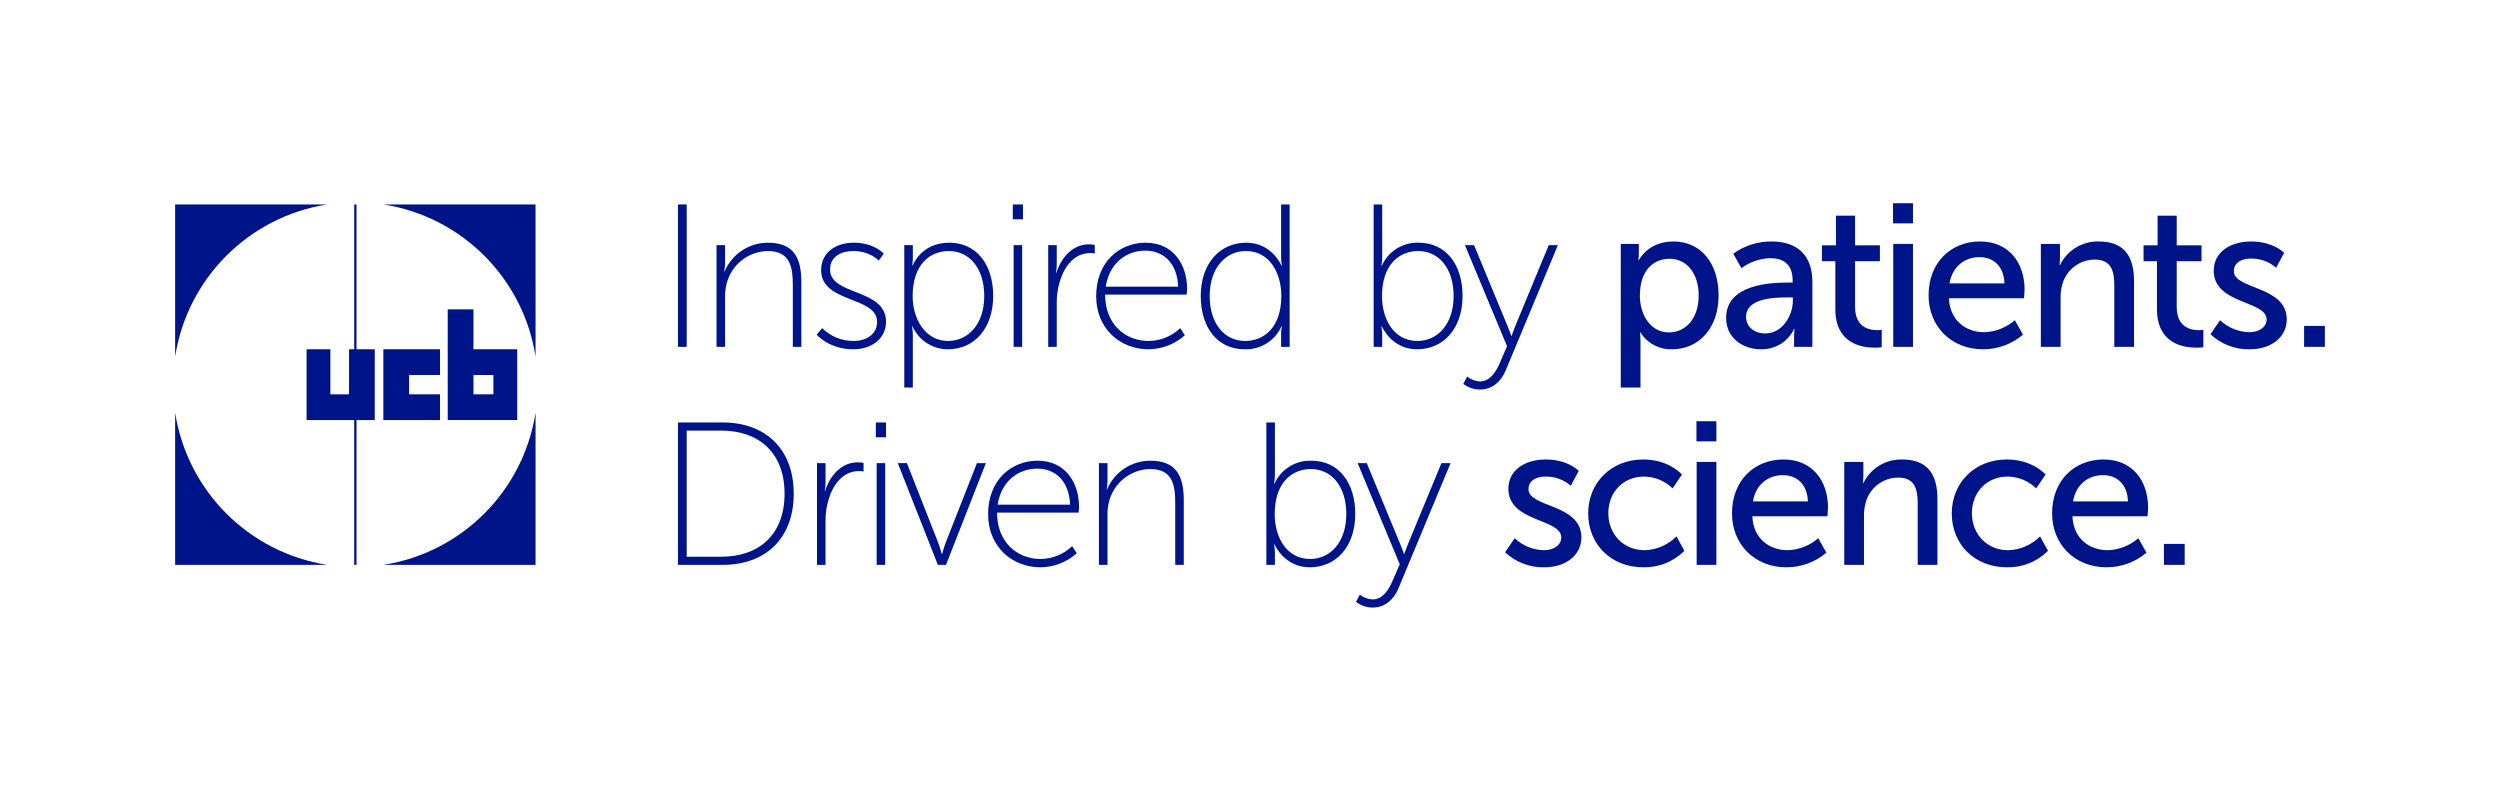
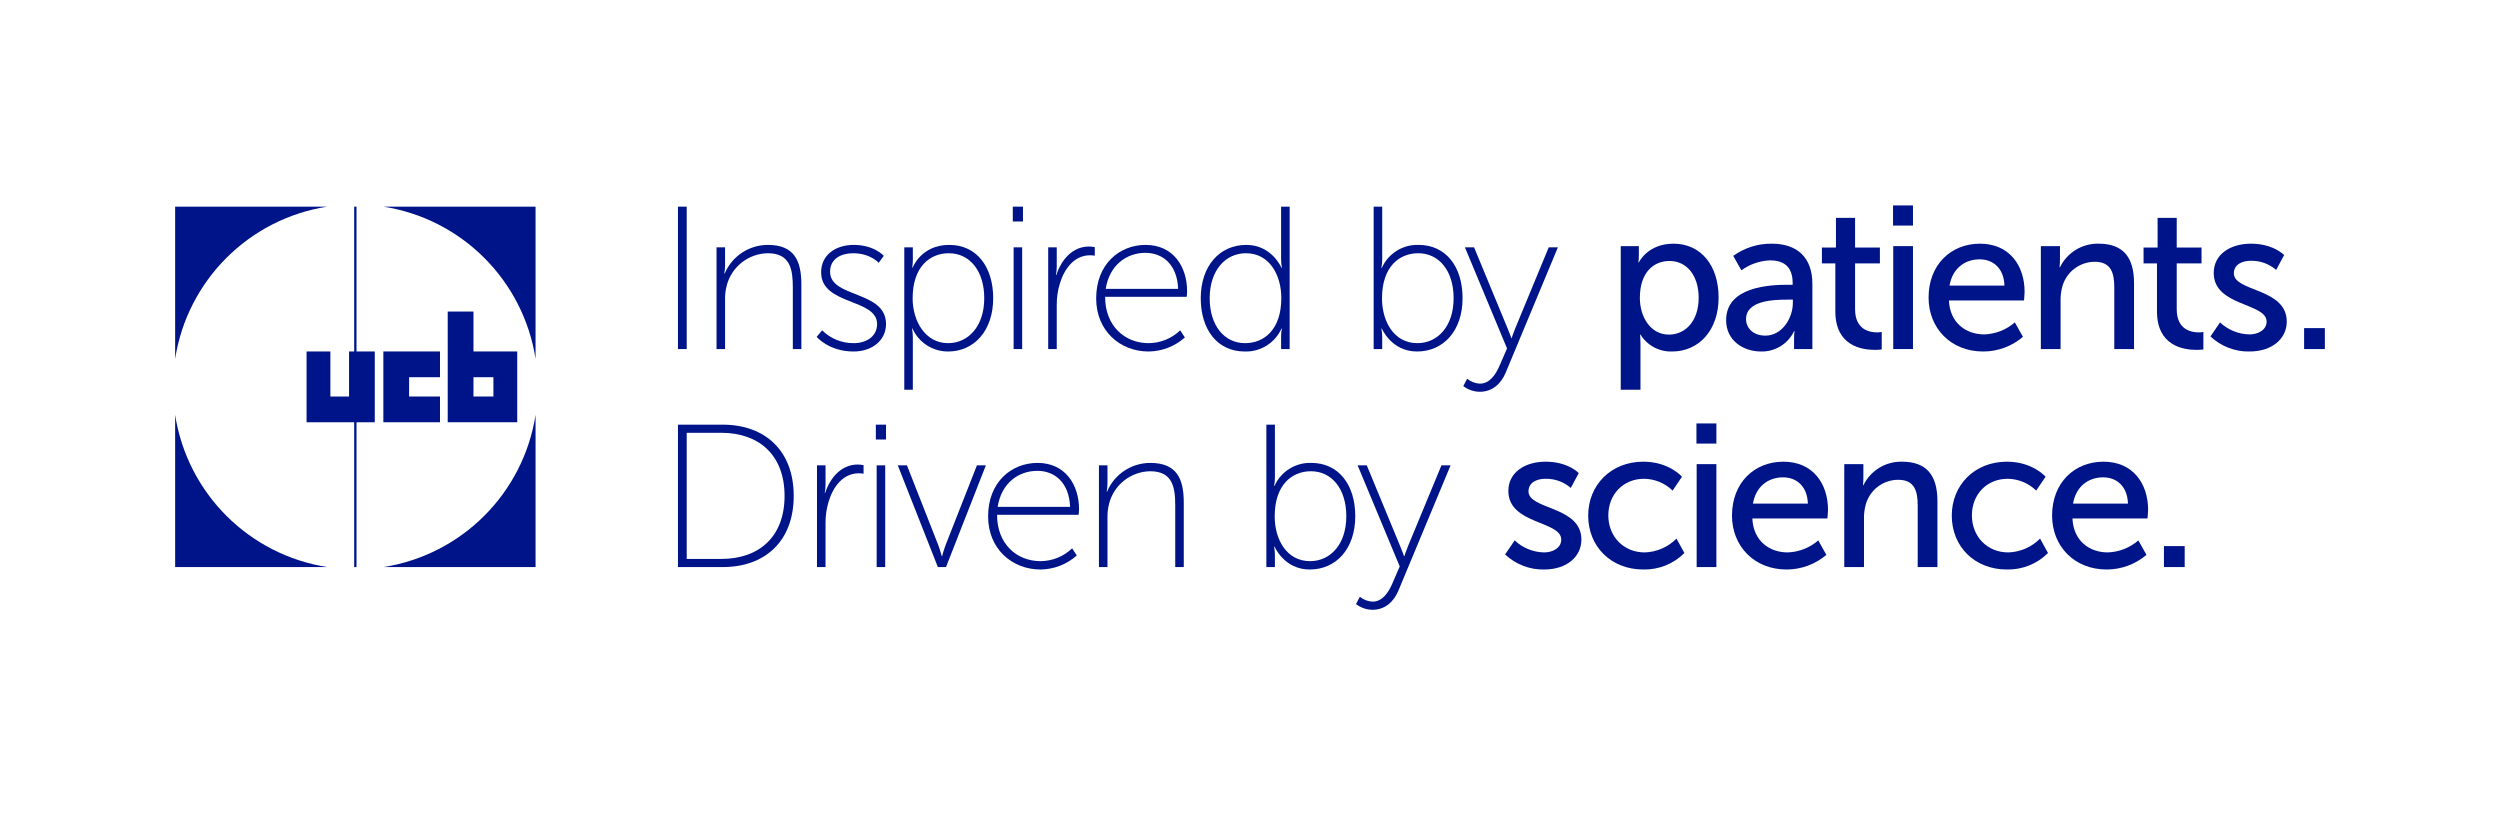
- <svg xmlns="http://www.w3.org/2000/svg" id="UCB_Logo" viewBox="0 0 876.282 283.465" width="1.85cm" height="0.6cm">
+ <svg xmlns="http://www.w3.org/2000/svg" id="UCB_Logo" viewBox="0 0 876.282 283.465" width="4.6cm" height="1.5cm">
  <defs>
    <style>.cls-1{fill:#001489;}</style>
  </defs>
  <path class="cls-1" d="M237.633,71.294h3.067v49.915h-3.067Z" />
  <path class="cls-1" d="M251.153,85.556h2.994v6.275a14.947,14.947,0,0,1-.285,2.924h.143a16.435,16.435,0,0,1,15.118-10.054c9.27,0,11.766,5.491,11.766,13.905v22.604h-2.995V99.675c0-6.203-.784-12.051-8.77-12.051a15.117,15.117,0,0,0-14.404,11.338,17.712,17.712,0,0,0-.571,4.848v17.399H251.153Z" />
  <path class="cls-1" d="M288.174,114.649a15.526,15.526,0,0,0,11.053,4.493c4.35,0,8.201-2.282,8.201-6.703,0-9.056-19.61-6.489-19.61-18.112,0-6.346,5.348-9.627,11.409-9.627,7.273,0,10.553,3.851,10.553,3.851l-1.783,2.424s-2.923-3.351-8.985-3.351c-4.064,0-8.057,1.854-8.057,6.489,0,9.27,19.609,6.489,19.609,18.326,0,5.705-4.849,9.626-11.41,9.626-8.628,0-12.907-5.134-12.907-5.134Z" />
  <path class="cls-1" d="M316.966,85.556h2.996v4.279a18.149,18.149,0,0,1-.214,2.852h.143s2.923-7.986,12.835-7.986c9.555,0,15.401,7.63,15.401,18.683,0,11.337-6.631,18.682-15.83,18.682a13.624,13.624,0,0,1-12.478-8.058h-.143a15.941,15.941,0,0,1,.285,3.138v18.326h-2.996Zm15.332,33.586c6.988,0,12.693-5.776,12.693-15.759,0-9.627-5.134-15.759-12.407-15.759-6.561,0-12.693,4.635-12.693,15.831C319.891,111.369,324.311,119.142,332.298,119.142Z" />
  <path class="cls-1" d="M355,71.294h3.565v5.205h-3.565Zm.285,14.261h2.995v35.654h-2.995Z" />
  <path class="cls-1" d="M367.407,85.556h2.994v6.775a14.96,14.96,0,0,1-.285,2.924h.143c1.783-5.491,5.776-9.983,11.41-9.983a11.227,11.227,0,0,1,2.068.213v2.995a11.626,11.626,0,0,0-1.64-.143c-5.562,0-9.056,4.706-10.625,9.983a25.347,25.347,0,0,0-1.07,7.487v15.402H367.407Z" />
  <path class="cls-1" d="M401.548,84.7c9.697,0,14.547,7.63,14.547,16.258,0,.785-.143,1.925-.143,1.925H387.358c0,10.34,6.989,16.259,15.26,16.259a16.142,16.142,0,0,0,11.053-4.493l1.64,2.496a19.427,19.427,0,0,1-12.693,4.92c-10.055,0-18.397-7.273-18.397-18.611C384.221,91.403,392.421,84.7,401.548,84.7Zm11.409,15.402c-.356-8.699-5.562-12.621-11.48-12.621-6.56,0-12.621,4.279-13.905,12.621Z" />
  <path class="cls-1" d="M436.85,84.7c8.984,0,12.337,8.058,12.337,8.058h.143a14.944,14.944,0,0,1-.285-2.923V71.294h2.994v49.915h-2.994V116.717a11.548,11.548,0,0,1,.285-2.71h-.143a13.644,13.644,0,0,1-12.907,8.058c-9.556,0-15.403-7.629-15.403-18.682C420.878,92.045,427.51,84.7,436.85,84.7Zm-.427,34.442c6.56,0,12.693-4.635,12.693-15.831,0-7.915-4.065-15.688-12.408-15.688-6.989,0-12.693,5.776-12.693,15.759C424.016,113.009,429.149,119.142,436.423,119.142Z" />
  <path class="cls-1" d="M481.486,71.294h2.996V89.835a14.944,14.944,0,0,1-.285,2.923h.143a13.641,13.641,0,0,1,12.907-8.058c9.554,0,15.401,7.63,15.401,18.683,0,11.337-6.631,18.682-15.972,18.682-8.985,0-12.336-8.058-12.336-8.058h-.143a15.941,15.941,0,0,1,.285,3.138v4.064h-2.996Zm15.332,47.847c6.988,0,12.693-5.776,12.693-15.759,0-9.627-5.134-15.759-12.407-15.759-6.561,0-12.693,4.635-12.693,15.831C484.41,111.369,488.473,119.142,496.817,119.142Z" />
  <path class="cls-1" d="M514.257,131.62a7.677,7.677,0,0,0,4.422,1.711c3.422,0,5.562-3.067,6.988-6.418l2.568-5.919L513.474,85.556h3.208l11.765,28.452c.714,1.711,1.285,3.351,1.285,3.351h.143s.498-1.64,1.212-3.351l11.766-28.452H546.061l-18.326,43.997c-1.569,3.708-4.565,6.632-9.056,6.632a9.665,9.665,0,0,1-5.776-1.997Z" />
  <path class="cls-1" d="M568.093,85.128h6.345v3.066a25.293,25.293,0,0,1-.143,2.639h.143s3.067-6.56,12.123-6.56c9.697,0,15.83,7.701,15.83,18.896,0,11.48-6.916,18.896-16.329,18.896a12.555,12.555,0,0,1-11.053-5.918h-.143s.143,1.283.143,3.137v16.188h-6.916Zm16.9,31.019c5.703,0,10.41-4.706,10.41-12.907,0-7.843-4.208-12.907-10.198-12.907-5.419,0-10.41,3.779-10.41,12.978C574.796,109.729,578.361,116.147,584.994,116.147Z" />
  <path class="cls-1" d="M626.776,98.676h1.57v-.641c0-5.919-3.353-7.916-7.916-7.916a18.304,18.304,0,0,0-10.055,3.494l-2.852-5.062a22.636,22.636,0,0,1,13.478-4.278c9.127,0,14.261,4.991,14.261,14.118v22.818H628.844v-3.423a27.064,27.064,0,0,1,.143-2.852h-.143a12.48,12.48,0,0,1-11.551,7.131c-6.204,0-12.266-3.779-12.266-10.981C605.027,99.175,620.716,98.676,626.776,98.676Zm-7.985,17.826c5.848,0,9.627-6.132,9.627-11.48v-1.141h-1.783c-5.207,0-14.618.357-14.618,6.846C612.017,113.651,614.297,116.503,618.791,116.503Z" />
  <path class="cls-1" d="M643.312,91.189h-4.706v-5.562h4.92V75.217h6.702V85.627h8.699v5.562h-8.699v16.045c0,7.202,5.062,8.129,7.702,8.129a8.328,8.328,0,0,0,1.64-.143v6.132a18.927,18.927,0,0,1-2.425.143c-4.634,0-13.833-1.427-13.833-13.477Z" />
  <path class="cls-1" d="M663.534,70.866h6.988v7.06h-6.988Zm.071,14.262h6.916v36.081h-6.916Z" />
  <path class="cls-1" d="M694.03,84.273c10.198,0,15.617,7.558,15.617,16.899,0,.927-.214,2.995-.214,2.995H683.12c.357,7.915,5.99,11.908,12.407,11.908a17.206,17.206,0,0,0,10.698-4.208l2.852,5.063a21.478,21.478,0,0,1-13.976,5.134c-11.338,0-19.111-8.2-19.111-18.896C675.99,91.689,683.763,84.273,694.03,84.273Zm8.558,14.689c-.214-6.204-4.065-9.199-8.701-9.199-5.277,0-9.554,3.28-10.553,9.199Z" />
  <path class="cls-1" d="M715.344,85.128H722.046V89.906a25.288,25.288,0,0,1-.143,2.638h.143a14.687,14.687,0,0,1,13.549-8.272c8.485,0,12.407,4.635,12.407,13.834v23.103h-6.916V99.675c0-5.063-1.071-9.056-6.847-9.056a11.814,11.814,0,0,0-11.408,8.842,17.068,17.068,0,0,0-.571,4.849v16.899h-6.916Z" />
  <path class="cls-1" d="M756.05,91.189h-4.705v-5.562h4.92V75.217h6.704V85.627h8.699v5.562h-8.699v16.045c0,7.202,5.062,8.129,7.7,8.129a8.337,8.337,0,0,0,1.642-.143v6.132a18.962,18.962,0,0,1-2.425.143c-4.636,0-13.835-1.427-13.835-13.477Z" />
  <path class="cls-1" d="M778.149,111.868a15.476,15.476,0,0,0,10.339,4.208c2.994,0,5.99-1.568,5.99-4.492,0-6.632-18.54-5.277-18.54-17.043,0-6.56,5.848-10.268,13.05-10.268,7.914,0,11.622,3.993,11.622,3.993l-2.78,5.206a13.2,13.2,0,0,0-8.913-3.209c-2.996,0-5.919,1.284-5.919,4.421,0,6.489,18.54,5.063,18.54,16.9,0,5.989-5.134,10.482-13.05,10.482a19.403,19.403,0,0,1-13.692-5.277Z" />
  <path class="cls-1" d="M807.618,113.865h7.273v7.345h-7.273Z" />
  <path class="cls-1" d="M237.633,147.709h15.689c14.831,0,24.886,9.127,24.886,24.958,0,15.901-10.054,24.957-24.886,24.957H237.633Zm15.189,47.062c13.264,0,22.177-7.772,22.177-22.105,0-14.262-8.913-22.105-22.177-22.105H240.7v44.21Z" />
  <path class="cls-1" d="M286.364,161.97h2.996v6.775a14.958,14.958,0,0,1-.285,2.924h.143c1.783-5.491,5.775-9.983,11.409-9.983a11.206,11.206,0,0,1,2.067.213v2.995a11.601,11.601,0,0,0-1.64-.143c-5.562,0-9.056,4.706-10.624,9.983a25.345,25.345,0,0,0-1.069,7.487v15.402h-2.996Z" />
  <path class="cls-1" d="M306.993,147.709H310.558v5.205h-3.565Zm.285,14.261h2.995v35.654h-2.995Z" />
  <path class="cls-1" d="M314.686,161.97h3.208l10.981,27.953c.642,1.711,1.212,3.85,1.212,3.85h.143s.571-2.139,1.212-3.85l10.981-27.953h3.138L331.585,197.624h-2.852Z" />
  <path class="cls-1" d="M363.672,161.114c9.697,0,14.547,7.63,14.547,16.258,0,.785-.143,1.925-.143,1.925H349.482c0,10.34,6.989,16.259,15.26,16.259a16.142,16.142,0,0,0,11.053-4.493l1.64,2.496a19.428,19.428,0,0,1-12.693,4.92c-10.055,0-18.397-7.273-18.397-18.611C346.345,167.818,354.545,161.114,363.672,161.114Zm11.409,15.402c-.356-8.699-5.562-12.621-11.48-12.621-6.56,0-12.621,4.279-13.905,12.621Z" />
  <path class="cls-1" d="M385.191,161.97h2.995v6.275a14.948,14.948,0,0,1-.285,2.924h.143a16.433,16.433,0,0,1,15.118-10.054c9.27,0,11.765,5.491,11.765,13.905v22.604h-2.994V176.089c0-6.204-.785-12.051-8.77-12.051a15.118,15.118,0,0,0-14.405,11.338,17.75,17.75,0,0,0-.57,4.848v17.399h-2.995Z" />
  <path class="cls-1" d="M443.875,147.709h2.996V166.249a14.943,14.943,0,0,1-.285,2.923h.143a13.641,13.641,0,0,1,12.907-8.058c9.554,0,15.401,7.63,15.401,18.683,0,11.337-6.631,18.682-15.972,18.682-8.984,0-12.336-8.058-12.336-8.058H446.585a15.942,15.942,0,0,1,.285,3.138v4.064h-2.996Zm15.332,47.847c6.988,0,12.693-5.776,12.693-15.759,0-9.627-5.134-15.759-12.407-15.759-6.561,0-12.693,4.635-12.693,15.83C446.799,187.783,450.862,195.556,459.206,195.556Z" />
  <path class="cls-1" d="M476.646,208.035a7.677,7.677,0,0,0,4.422,1.711c3.423,0,5.562-3.066,6.988-6.418l2.568-5.919-14.761-35.44h3.208l11.765,28.452c.714,1.711,1.285,3.351,1.285,3.351h.143s.498-1.64,1.212-3.351l11.766-28.452h3.208l-18.326,43.997c-1.569,3.708-4.565,6.632-9.056,6.632a9.666,9.666,0,0,1-5.776-1.997Z" />
  <path class="cls-1" d="M530.91,188.282a15.476,15.476,0,0,0,10.339,4.208c2.994,0,5.99-1.569,5.99-4.492,0-6.632-18.54-5.277-18.54-17.043,0-6.559,5.847-10.268,13.049-10.268,7.914,0,11.622,3.993,11.622,3.993l-2.78,5.206a13.201,13.201,0,0,0-8.913-3.209c-2.996,0-5.919,1.284-5.919,4.421,0,6.489,18.54,5.063,18.54,16.9,0,5.989-5.134,10.482-13.049,10.482a19.403,19.403,0,0,1-13.692-5.277Z" />
  <path class="cls-1" d="M576.004,160.687c9.056,0,13.547,5.277,13.547,5.277l-3.28,4.849a14.615,14.615,0,0,0-9.984-4.136c-7.273,0-12.55,5.419-12.55,12.835,0,7.345,5.277,12.978,12.764,12.978a16.345,16.345,0,0,0,11.124-4.849l2.782,5.063a19.765,19.765,0,0,1-14.404,5.775c-11.338,0-19.325-8.058-19.325-18.896C556.679,168.887,564.666,160.687,576.004,160.687Z" />
  <path class="cls-1" d="M594.627,147.281h6.988v7.06h-6.988Zm.071,14.262h6.916v36.081h-6.916Z" />
  <path class="cls-1" d="M625.126,160.687c10.196,0,15.615,7.558,15.615,16.899,0,.927-.214,2.995-.214,2.995H614.216c.357,7.915,5.989,11.908,12.407,11.908a17.198,17.198,0,0,0,10.696-4.208l2.853,5.063a21.485,21.485,0,0,1-13.977,5.134c-11.338,0-19.109-8.2-19.109-18.896C607.085,168.103,614.856,160.687,625.126,160.687Zm8.556,14.689c-.214-6.204-4.065-9.199-8.699-9.199-5.277,0-9.556,3.28-10.553,9.199Z" />
  <path class="cls-1" d="M646.437,161.543h6.702v4.778a25.289,25.289,0,0,1-.143,2.638h.143a14.687,14.687,0,0,1,13.549-8.272c8.485,0,12.407,4.635,12.407,13.834v23.103h-6.916V176.089c0-5.063-1.071-9.056-6.847-9.056a11.814,11.814,0,0,0-11.408,8.842,17.073,17.073,0,0,0-.571,4.849v16.899h-6.916Z" />
  <path class="cls-1" d="M703.447,160.687c9.056,0,13.547,5.277,13.547,5.277l-3.28,4.849a14.615,14.615,0,0,0-9.984-4.136c-7.273,0-12.55,5.419-12.55,12.835,0,7.345,5.277,12.978,12.764,12.978a16.345,16.345,0,0,0,11.124-4.849l2.782,5.063a19.765,19.765,0,0,1-14.404,5.775c-11.338,0-19.325-8.058-19.325-18.896C684.121,168.887,692.108,160.687,703.447,160.687Z" />
  <path class="cls-1" d="M737.324,160.687c10.196,0,15.615,7.558,15.615,16.899,0,.927-.214,2.995-.214,2.995H726.414c.357,7.915,5.989,11.908,12.407,11.908a17.198,17.198,0,0,0,10.696-4.208l2.853,5.063a21.485,21.485,0,0,1-13.977,5.134c-11.338,0-19.109-8.2-19.109-18.896C719.283,168.103,727.054,160.687,737.324,160.687Zm8.556,14.689c-.214-6.204-4.065-9.199-8.699-9.199-5.277,0-9.556,3.28-10.553,9.199Z" />
  <path class="cls-1" d="M758.486,190.279h7.273v7.345h-7.273Z" />
  <polygon class="cls-1" points="124.961 71.294 124.147 71.294 124.147 122.05 122.344 122.05 122.344 137.842 115.803 137.842 115.803 122.05 107.456 122.05 107.456 146.864 124.147 146.864 124.147 197.623 124.962 197.623 124.962 146.864 131.366 146.864 131.366 122.05 124.962 122.05 124.961 71.294" />
  <path class="cls-1" d="M114.718,71.294H61.391v53.328A63.962,63.962,0,0,1,114.718,71.294Z" />
  <path class="cls-1" d="M187.72,124.623l-.002-53.329H134.39A63.965,63.965,0,0,1,187.72,124.623Z" />
  <path class="cls-1" d="M61.391,144.292V197.623H114.719A63.964,63.964,0,0,1,61.391,144.292Z" />
  <path class="cls-1" d="M134.392,197.623l53.328.001V144.292A63.968,63.968,0,0,1,134.392,197.623Z" />
  <path class="cls-1" d="M165.954,122.05v-13.986h-9.024v38.799h24.364V122.05Zm6.993,15.792h-6.993v-6.766h6.993Z" />
  <polygon class="cls-1" points="154.224 137.843 143.396 137.843 143.396 131.076 154.224 131.076 154.224 122.052 134.371 122.052 134.371 146.866 154.224 146.866 154.224 137.843" />
</svg>
